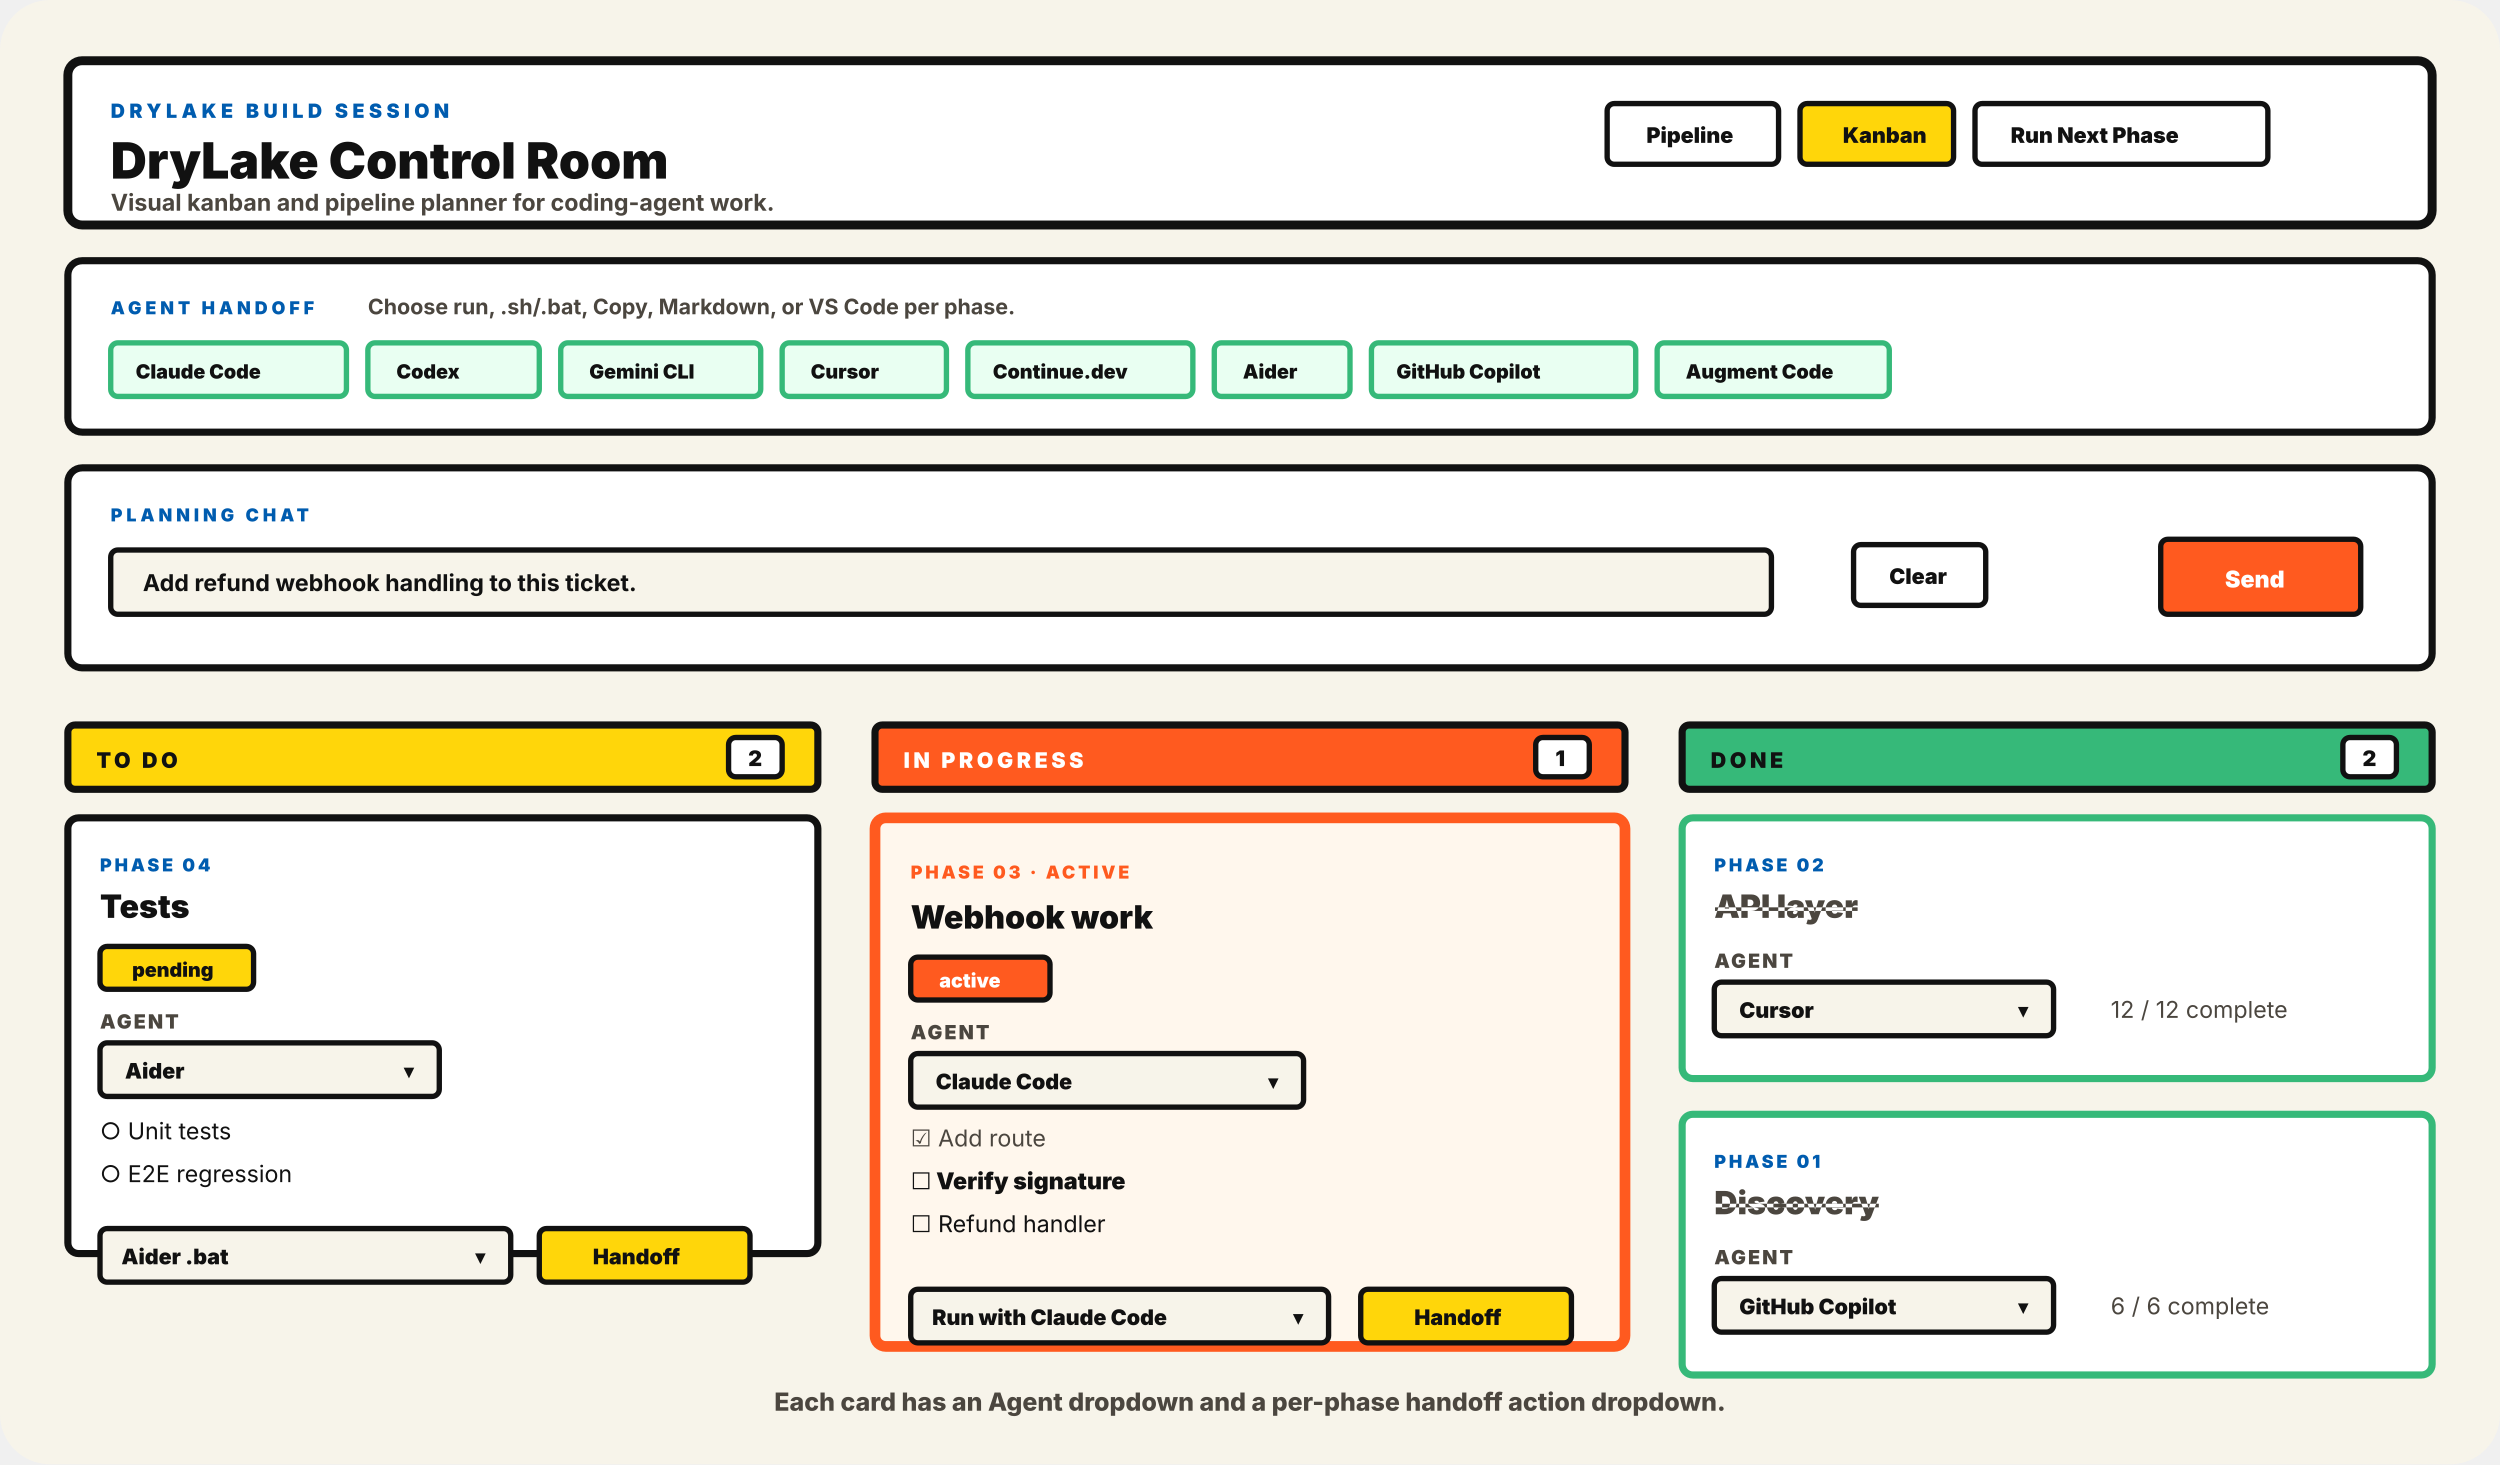
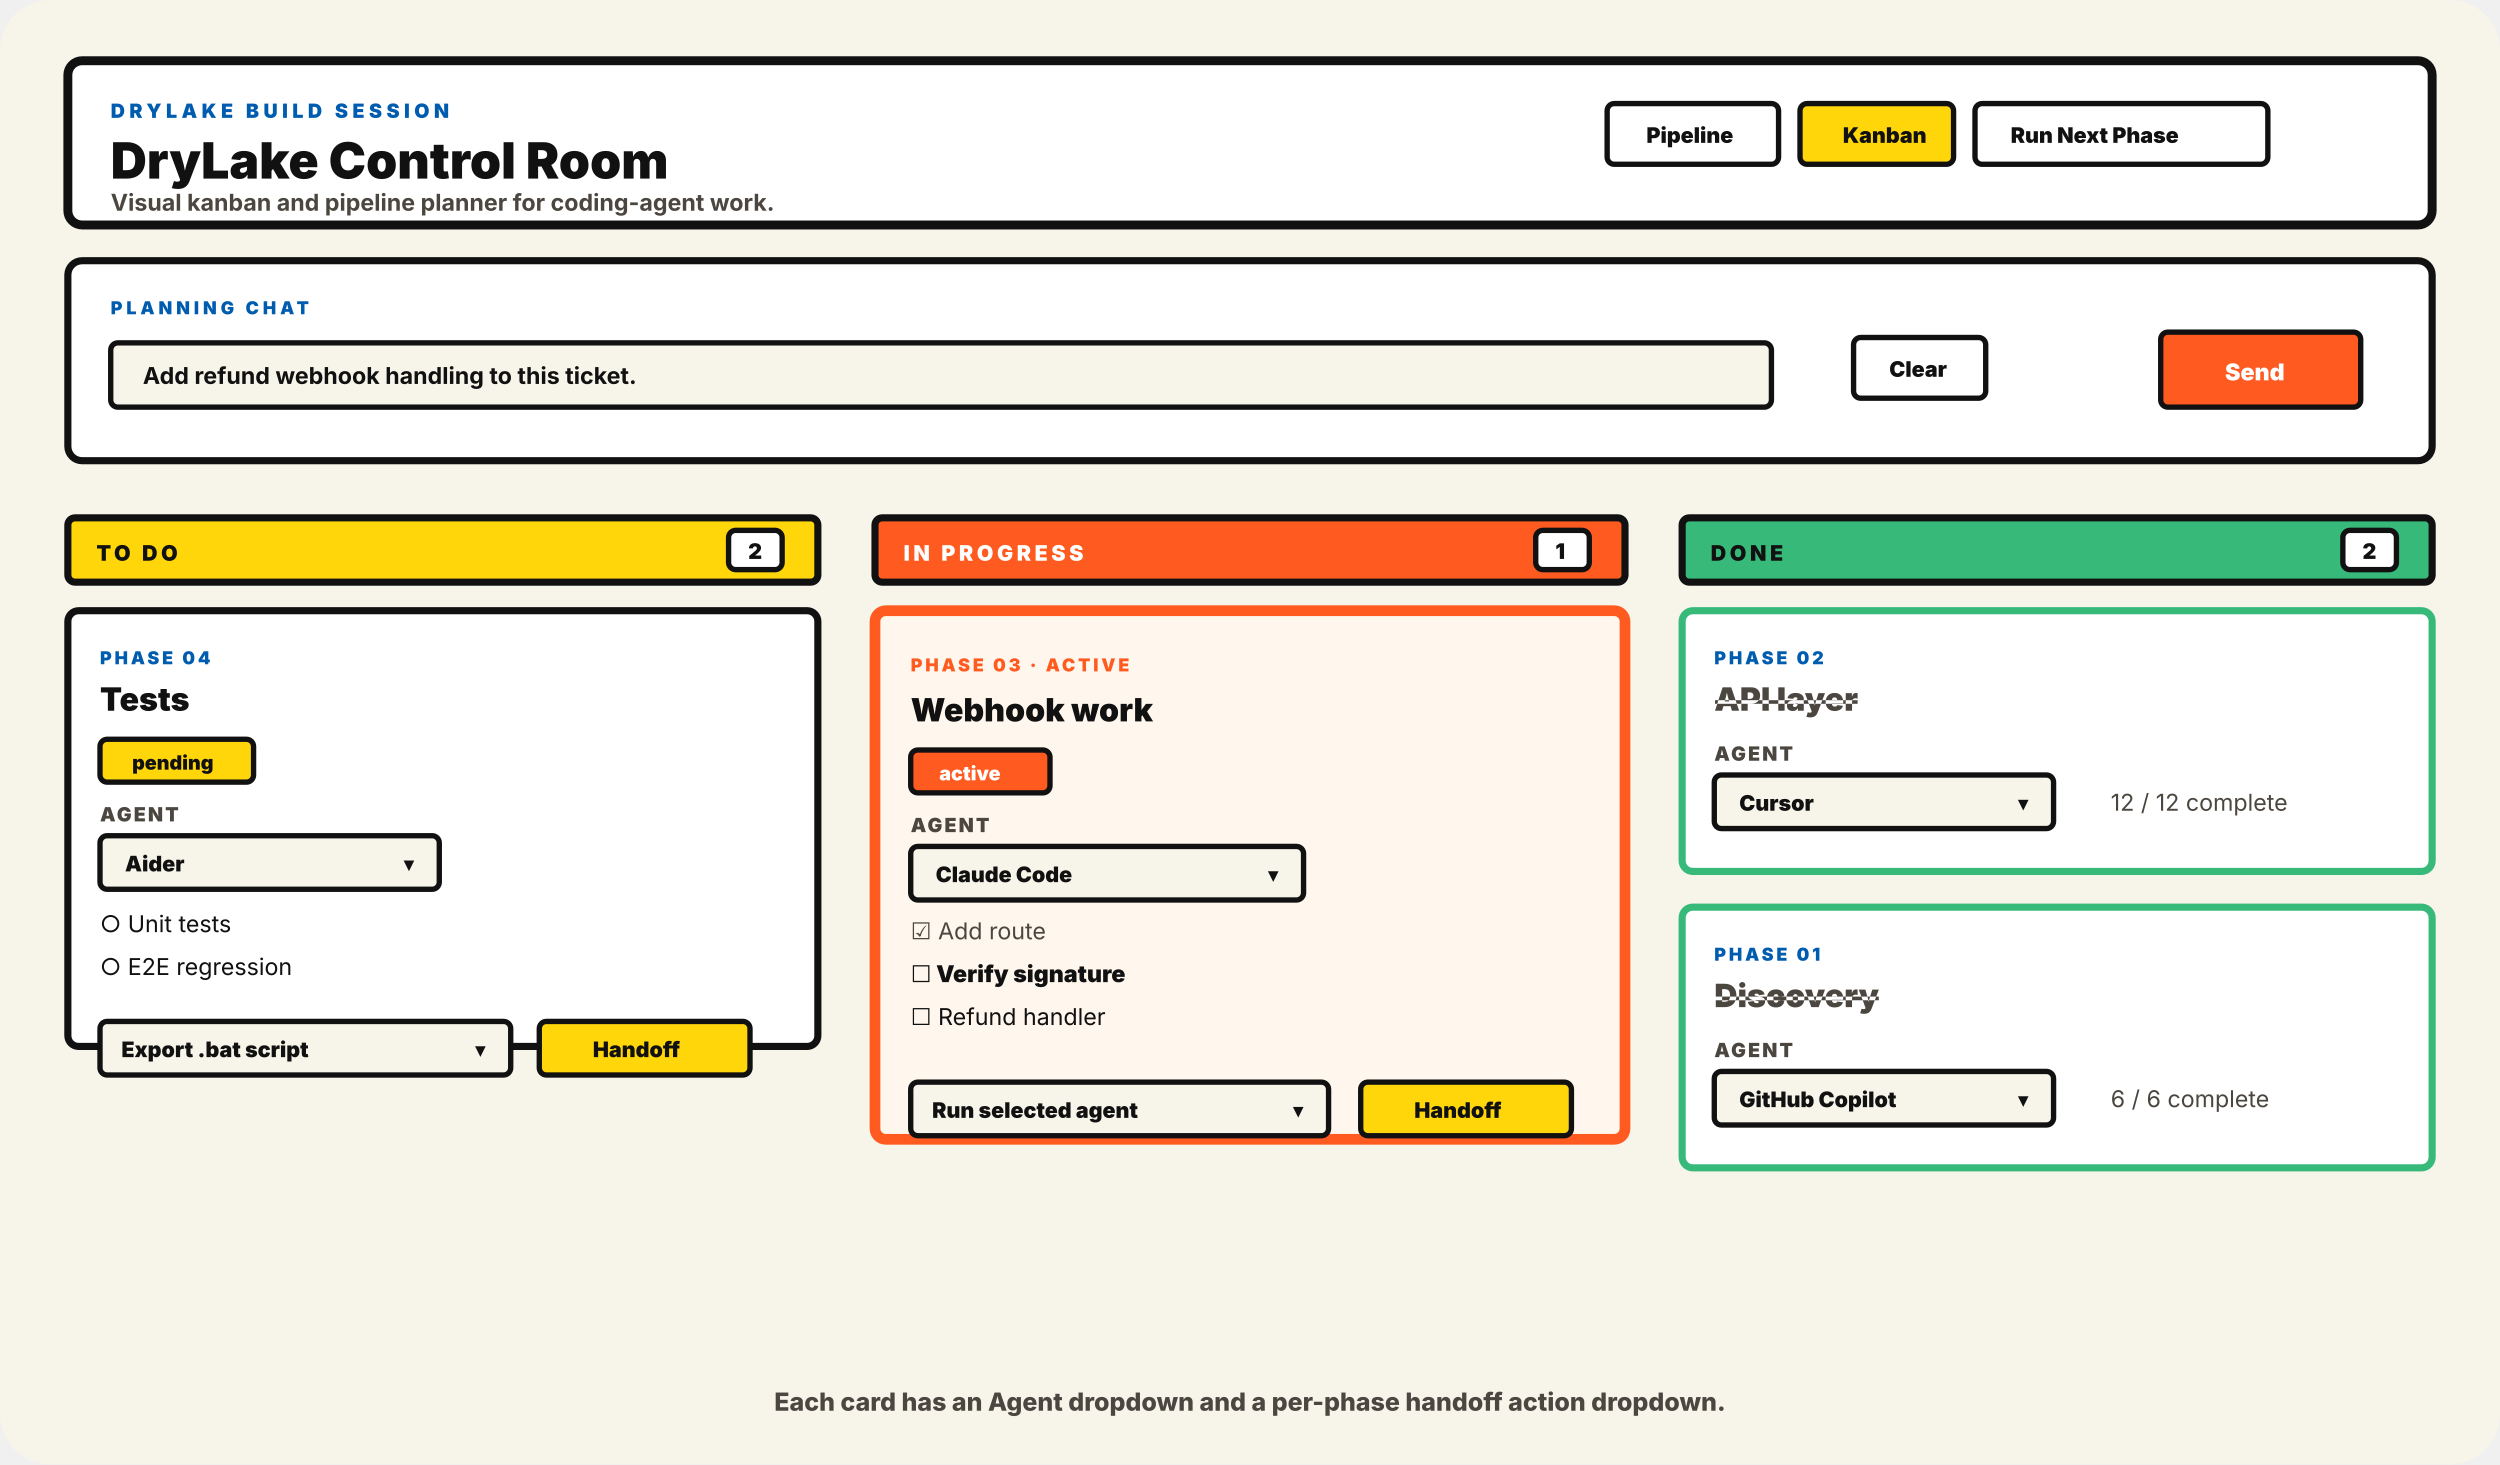
<svg xmlns="http://www.w3.org/2000/svg" width="1400" height="820" viewBox="0 0 1400 820" font-family="Inter, -apple-system, Segoe UI, sans-serif">
  <rect width="1400" height="820" rx="28" fill="#f7f4ea" />
  <rect x="38" y="34" width="1324" height="92" rx="8" fill="#ffffff" stroke="#111111" stroke-width="5" />
  <text x="62" y="66" fill="#005caf" font-size="11" letter-spacing="2.5" font-weight="900">DRYLAKE BUILD SESSION</text>
  <text x="62" y="100" fill="#111111" font-size="28" font-weight="900">DryLake Control Room</text>
  <text x="62" y="118" fill="#4b463f" font-size="13" font-weight="700">Visual kanban and pipeline planner for coding-agent work.</text>
  <rect x="900" y="58" width="96" height="34" rx="4" fill="#ffffff" stroke="#111111" stroke-width="3" />
  <text x="922" y="80" fill="#111111" font-size="12" font-weight="900">Pipeline</text>
  <rect x="1008" y="58" width="86" height="34" rx="4" fill="#ffd60a" stroke="#111111" stroke-width="3" />
  <text x="1032" y="80" fill="#111111" font-size="12" font-weight="900">Kanban</text>
  <rect x="1106" y="58" width="164" height="34" rx="4" fill="#ffffff" stroke="#111111" stroke-width="3" />
  <text x="1126" y="80" fill="#111111" font-size="12" font-weight="900">Run Next Phase</text>
-   <rect x="38" y="146" width="1324" height="96" rx="8" fill="#ffffff" stroke="#111111" stroke-width="4" />
-   <text x="62" y="176" fill="#005caf" font-size="10" letter-spacing="2.2" font-weight="900">AGENT HANDOFF</text>
-   <text x="206" y="176" fill="#4b463f" font-size="12" font-weight="700">Choose run, .sh/.bat, Copy, Markdown, or VS Code per phase.</text>
-   <g font-size="11" font-weight="900">
-     <rect x="62" y="192" width="132" height="30" rx="4" fill="#e9fff2" stroke="#36b979" stroke-width="3" />
-     <text x="76" y="212" fill="#111111">Claude Code</text>
-     <rect x="206" y="192" width="96" height="30" rx="4" fill="#e9fff2" stroke="#36b979" stroke-width="3" />
-     <text x="222" y="212" fill="#111111">Codex</text>
-     <rect x="314" y="192" width="112" height="30" rx="4" fill="#e9fff2" stroke="#36b979" stroke-width="3" />
-     <text x="330" y="212" fill="#111111">Gemini CLI</text>
-     <rect x="438" y="192" width="92" height="30" rx="4" fill="#e9fff2" stroke="#36b979" stroke-width="3" />
-     <text x="454" y="212" fill="#111111">Cursor</text>
-     <rect x="542" y="192" width="126" height="30" rx="4" fill="#e9fff2" stroke="#36b979" stroke-width="3" />
-     <text x="556" y="212" fill="#111111">Continue.dev</text>
-     <rect x="680" y="192" width="76" height="30" rx="4" fill="#e9fff2" stroke="#36b979" stroke-width="3" />
-     <text x="696" y="212" fill="#111111">Aider</text>
-     <rect x="768" y="192" width="148" height="30" rx="4" fill="#e9fff2" stroke="#36b979" stroke-width="3" />
-     <text x="782" y="212" fill="#111111">GitHub Copilot</text>
-     <rect x="928" y="192" width="130" height="30" rx="4" fill="#e9fff2" stroke="#36b979" stroke-width="3" />
-     <text x="944" y="212" fill="#111111">Augment Code</text>
-   </g>
-   <rect x="38" y="262" width="1324" height="112" rx="8" fill="#ffffff" stroke="#111111" stroke-width="4" />
-   <text x="62" y="292" fill="#005caf" font-size="10" letter-spacing="2.2" font-weight="900">PLANNING CHAT</text>
-   <rect x="62" y="308" width="930" height="36" rx="4" fill="#f7f4ea" stroke="#111111" stroke-width="3" />
-   <text x="80" y="331" fill="#111111" font-size="13" font-weight="650">Add refund webhook handling to this ticket.</text>
-   <rect x="1038" y="305" width="74" height="34" rx="4" fill="#ffffff" stroke="#111111" stroke-width="3" />
-   <text x="1058" y="327" fill="#111111" font-size="12" font-weight="900">Clear</text>
-   <rect x="1210" y="302" width="112" height="42" rx="4" fill="#ff5a1f" stroke="#111111" stroke-width="3" />
-   <text x="1246" y="329" fill="#ffffff" font-size="13" font-weight="900">Send</text>
-   <g transform="translate(38 406)">
+   <rect x="38" y="146" width="1324" height="112" rx="8" fill="#ffffff" stroke="#111111" stroke-width="4" />
+   <text x="62" y="176" fill="#005caf" font-size="10" letter-spacing="2.2" font-weight="900">PLANNING CHAT</text>
+   <rect x="62" y="192" width="930" height="36" rx="4" fill="#f7f4ea" stroke="#111111" stroke-width="3" />
+   <text x="80" y="215" fill="#111111" font-size="13" font-weight="650">Add refund webhook handling to this ticket.</text>
+   <rect x="1038" y="189" width="74" height="34" rx="4" fill="#ffffff" stroke="#111111" stroke-width="3" />
+   <text x="1058" y="211" fill="#111111" font-size="12" font-weight="900">Clear</text>
+   <rect x="1210" y="186" width="112" height="42" rx="4" fill="#ff5a1f" stroke="#111111" stroke-width="3" />
+   <text x="1246" y="213" fill="#ffffff" font-size="13" font-weight="900">Send</text>
+   <g transform="translate(38 290)">
    <g>
      <rect x="0" y="0" width="420" height="36" rx="4" fill="#ffd60a" stroke="#111111" stroke-width="4" />
      <text x="16" y="24" fill="#111111" font-size="12" letter-spacing="2" font-weight="900">TO DO</text>
      <rect x="370" y="7" width="30" height="22" rx="4" fill="#ffffff" stroke="#111111" stroke-width="3" />
      <text x="381" y="23" fill="#111111" font-size="12" font-weight="900">2</text>
      <rect x="0" y="52" width="420" height="244" rx="6" fill="#ffffff" stroke="#111111" stroke-width="4" />
      <text x="18" y="82" fill="#005caf" font-size="10" letter-spacing="1.6" font-weight="900">PHASE 04</text>
      <text x="18" y="108" fill="#111111" font-size="18" font-weight="900">Tests</text>
      <rect x="18" y="124" width="86" height="24" rx="4" fill="#ffd60a" stroke="#111111" stroke-width="3" />
      <text x="36" y="141" fill="#111111" font-size="11" font-weight="900">pending</text>
      <text x="18" y="170" fill="#4b463f" font-size="11" letter-spacing="1.2" font-weight="900">AGENT</text>
      <rect x="18" y="178" width="190" height="30" rx="4" fill="#f7f4ea" stroke="#111111" stroke-width="3" />
      <text x="32" y="198" fill="#111111" font-size="12" font-weight="900">Aider</text>
      <text x="188" y="198" fill="#111111" font-size="12" font-weight="900">▾</text>
      <text x="18" y="232" fill="#111111" font-size="13">○ Unit tests</text>
      <text x="18" y="256" fill="#111111" font-size="13">○ E2E regression</text>
      <rect x="18" y="282" width="230" height="30" rx="4" fill="#f7f4ea" stroke="#111111" stroke-width="3" />
-       <text x="30" y="302" fill="#111111" font-size="12" font-weight="900">Aider .bat</text>
+       <text x="30" y="302" fill="#111111" font-size="12" font-weight="900">Export .bat script</text>
      <text x="228" y="302" fill="#111111" font-size="12" font-weight="900">▾</text>
      <rect x="264" y="282" width="118" height="30" rx="4" fill="#ffd60a" stroke="#111111" stroke-width="3" />
      <text x="294" y="302" fill="#111111" font-size="12" font-weight="900">Handoff</text>
    </g>
    <g transform="translate(452 0)">
      <rect x="0" y="0" width="420" height="36" rx="4" fill="#ff5a1f" stroke="#111111" stroke-width="4" />
      <text x="16" y="24" fill="#ffffff" font-size="12" letter-spacing="2" font-weight="900">IN PROGRESS</text>
      <rect x="370" y="7" width="30" height="22" rx="4" fill="#ffffff" stroke="#111111" stroke-width="3" />
      <text x="381" y="23" fill="#111111" font-size="12" font-weight="900">1</text>
      <rect x="0" y="52" width="420" height="296" rx="6" fill="#fff7ed" stroke="#ff5a1f" stroke-width="6" />
      <text x="20" y="86" fill="#ff5a1f" font-size="10" letter-spacing="1.6" font-weight="900">PHASE 03 · ACTIVE</text>
      <text x="20" y="114" fill="#111111" font-size="18" font-weight="900">Webhook work</text>
      <rect x="20" y="130" width="78" height="24" rx="4" fill="#ff5a1f" stroke="#111111" stroke-width="3" />
      <text x="36" y="147" fill="#ffffff" font-size="11" font-weight="900">active</text>
      <text x="20" y="176" fill="#4b463f" font-size="11" letter-spacing="1.2" font-weight="900">AGENT</text>
      <rect x="20" y="184" width="220" height="30" rx="4" fill="#f7f4ea" stroke="#111111" stroke-width="3" />
      <text x="34" y="204" fill="#111111" font-size="12" font-weight="900">Claude Code</text>
      <text x="220" y="204" fill="#111111" font-size="12" font-weight="900">▾</text>
      <text x="20" y="236" fill="#4b463f" font-size="13">☑ Add route</text>
      <text x="20" y="260" fill="#111111" font-size="13" font-weight="900">☐ Verify signature</text>
      <text x="20" y="284" fill="#111111" font-size="13">☐ Refund handler</text>
      <rect x="20" y="316" width="234" height="30" rx="4" fill="#f7f4ea" stroke="#111111" stroke-width="3" />
-       <text x="32" y="336" fill="#111111" font-size="12" font-weight="900">Run with Claude Code</text>
+       <text x="32" y="336" fill="#111111" font-size="12" font-weight="900">Run selected agent</text>
      <text x="234" y="336" fill="#111111" font-size="12" font-weight="900">▾</text>
      <rect x="272" y="316" width="118" height="30" rx="4" fill="#ffd60a" stroke="#111111" stroke-width="3" />
      <text x="302" y="336" fill="#111111" font-size="12" font-weight="900">Handoff</text>
    </g>
    <g transform="translate(904 0)">
      <rect x="0" y="0" width="420" height="36" rx="4" fill="#36b979" stroke="#111111" stroke-width="4" />
      <text x="16" y="24" fill="#111111" font-size="12" letter-spacing="2" font-weight="900">DONE</text>
      <rect x="370" y="7" width="30" height="22" rx="4" fill="#ffffff" stroke="#111111" stroke-width="3" />
      <text x="381" y="23" fill="#111111" font-size="12" font-weight="900">2</text>
      <rect x="0" y="52" width="420" height="146" rx="6" fill="#ffffff" stroke="#36b979" stroke-width="4" />
      <text x="18" y="82" fill="#005caf" font-size="10" letter-spacing="1.6" font-weight="900">PHASE 02</text>
      <text x="18" y="108" fill="#4b463f" font-size="18" font-weight="900" text-decoration="line-through">API layer</text>
      <text x="18" y="136" fill="#4b463f" font-size="11" letter-spacing="1.2" font-weight="900">AGENT</text>
      <rect x="18" y="144" width="190" height="30" rx="4" fill="#f7f4ea" stroke="#111111" stroke-width="3" />
      <text x="32" y="164" fill="#111111" font-size="12" font-weight="900">Cursor</text>
      <text x="188" y="164" fill="#111111" font-size="12" font-weight="900">▾</text>
      <text x="240" y="164" fill="#4b463f" font-size="13">12 / 12 complete</text>
      <rect x="0" y="218" width="420" height="146" rx="6" fill="#ffffff" stroke="#36b979" stroke-width="4" />
      <text x="18" y="248" fill="#005caf" font-size="10" letter-spacing="1.6" font-weight="900">PHASE 01</text>
      <text x="18" y="274" fill="#4b463f" font-size="18" font-weight="900" text-decoration="line-through">Discovery</text>
      <text x="18" y="302" fill="#4b463f" font-size="11" letter-spacing="1.2" font-weight="900">AGENT</text>
      <rect x="18" y="310" width="190" height="30" rx="4" fill="#f7f4ea" stroke="#111111" stroke-width="3" />
      <text x="32" y="330" fill="#111111" font-size="12" font-weight="900">GitHub Copilot</text>
      <text x="188" y="330" fill="#111111" font-size="12" font-weight="900">▾</text>
      <text x="240" y="330" fill="#4b463f" font-size="13">6 / 6 complete</text>
    </g>
  </g>
  <text x="700" y="790" fill="#4b463f" font-size="14" font-weight="800" text-anchor="middle">Each card has an Agent dropdown and a per-phase handoff action dropdown.</text>
</svg>
